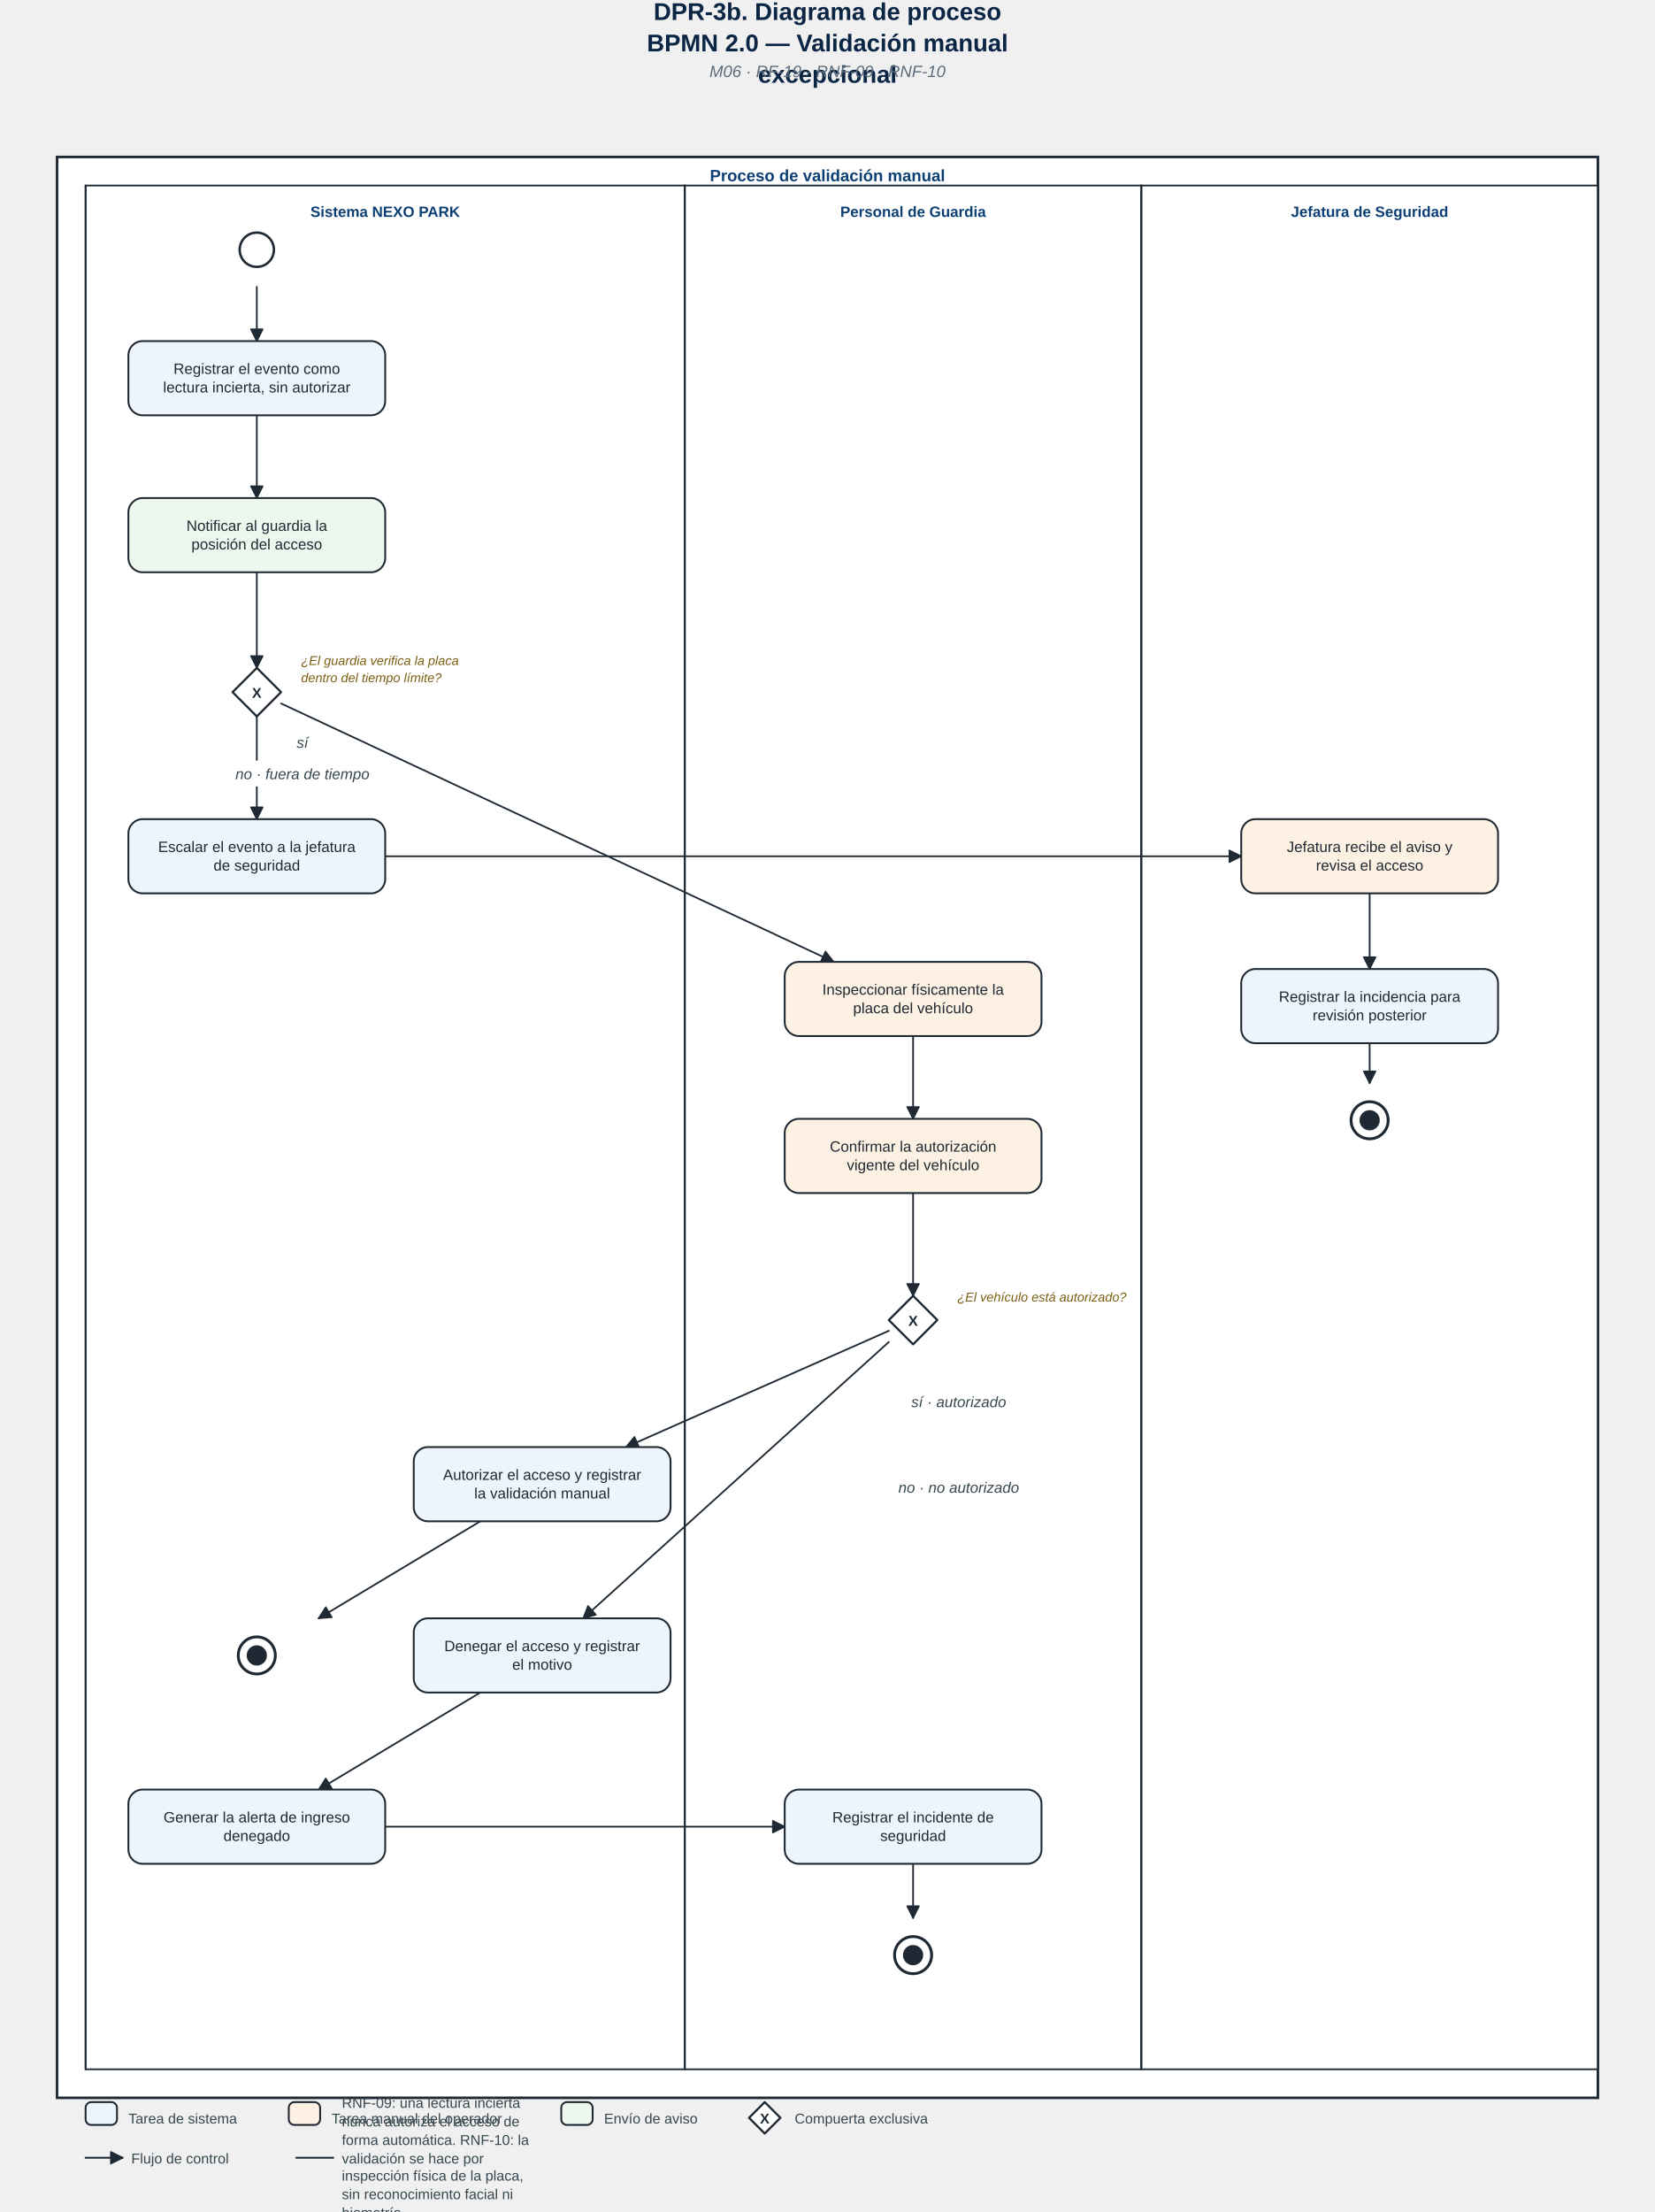
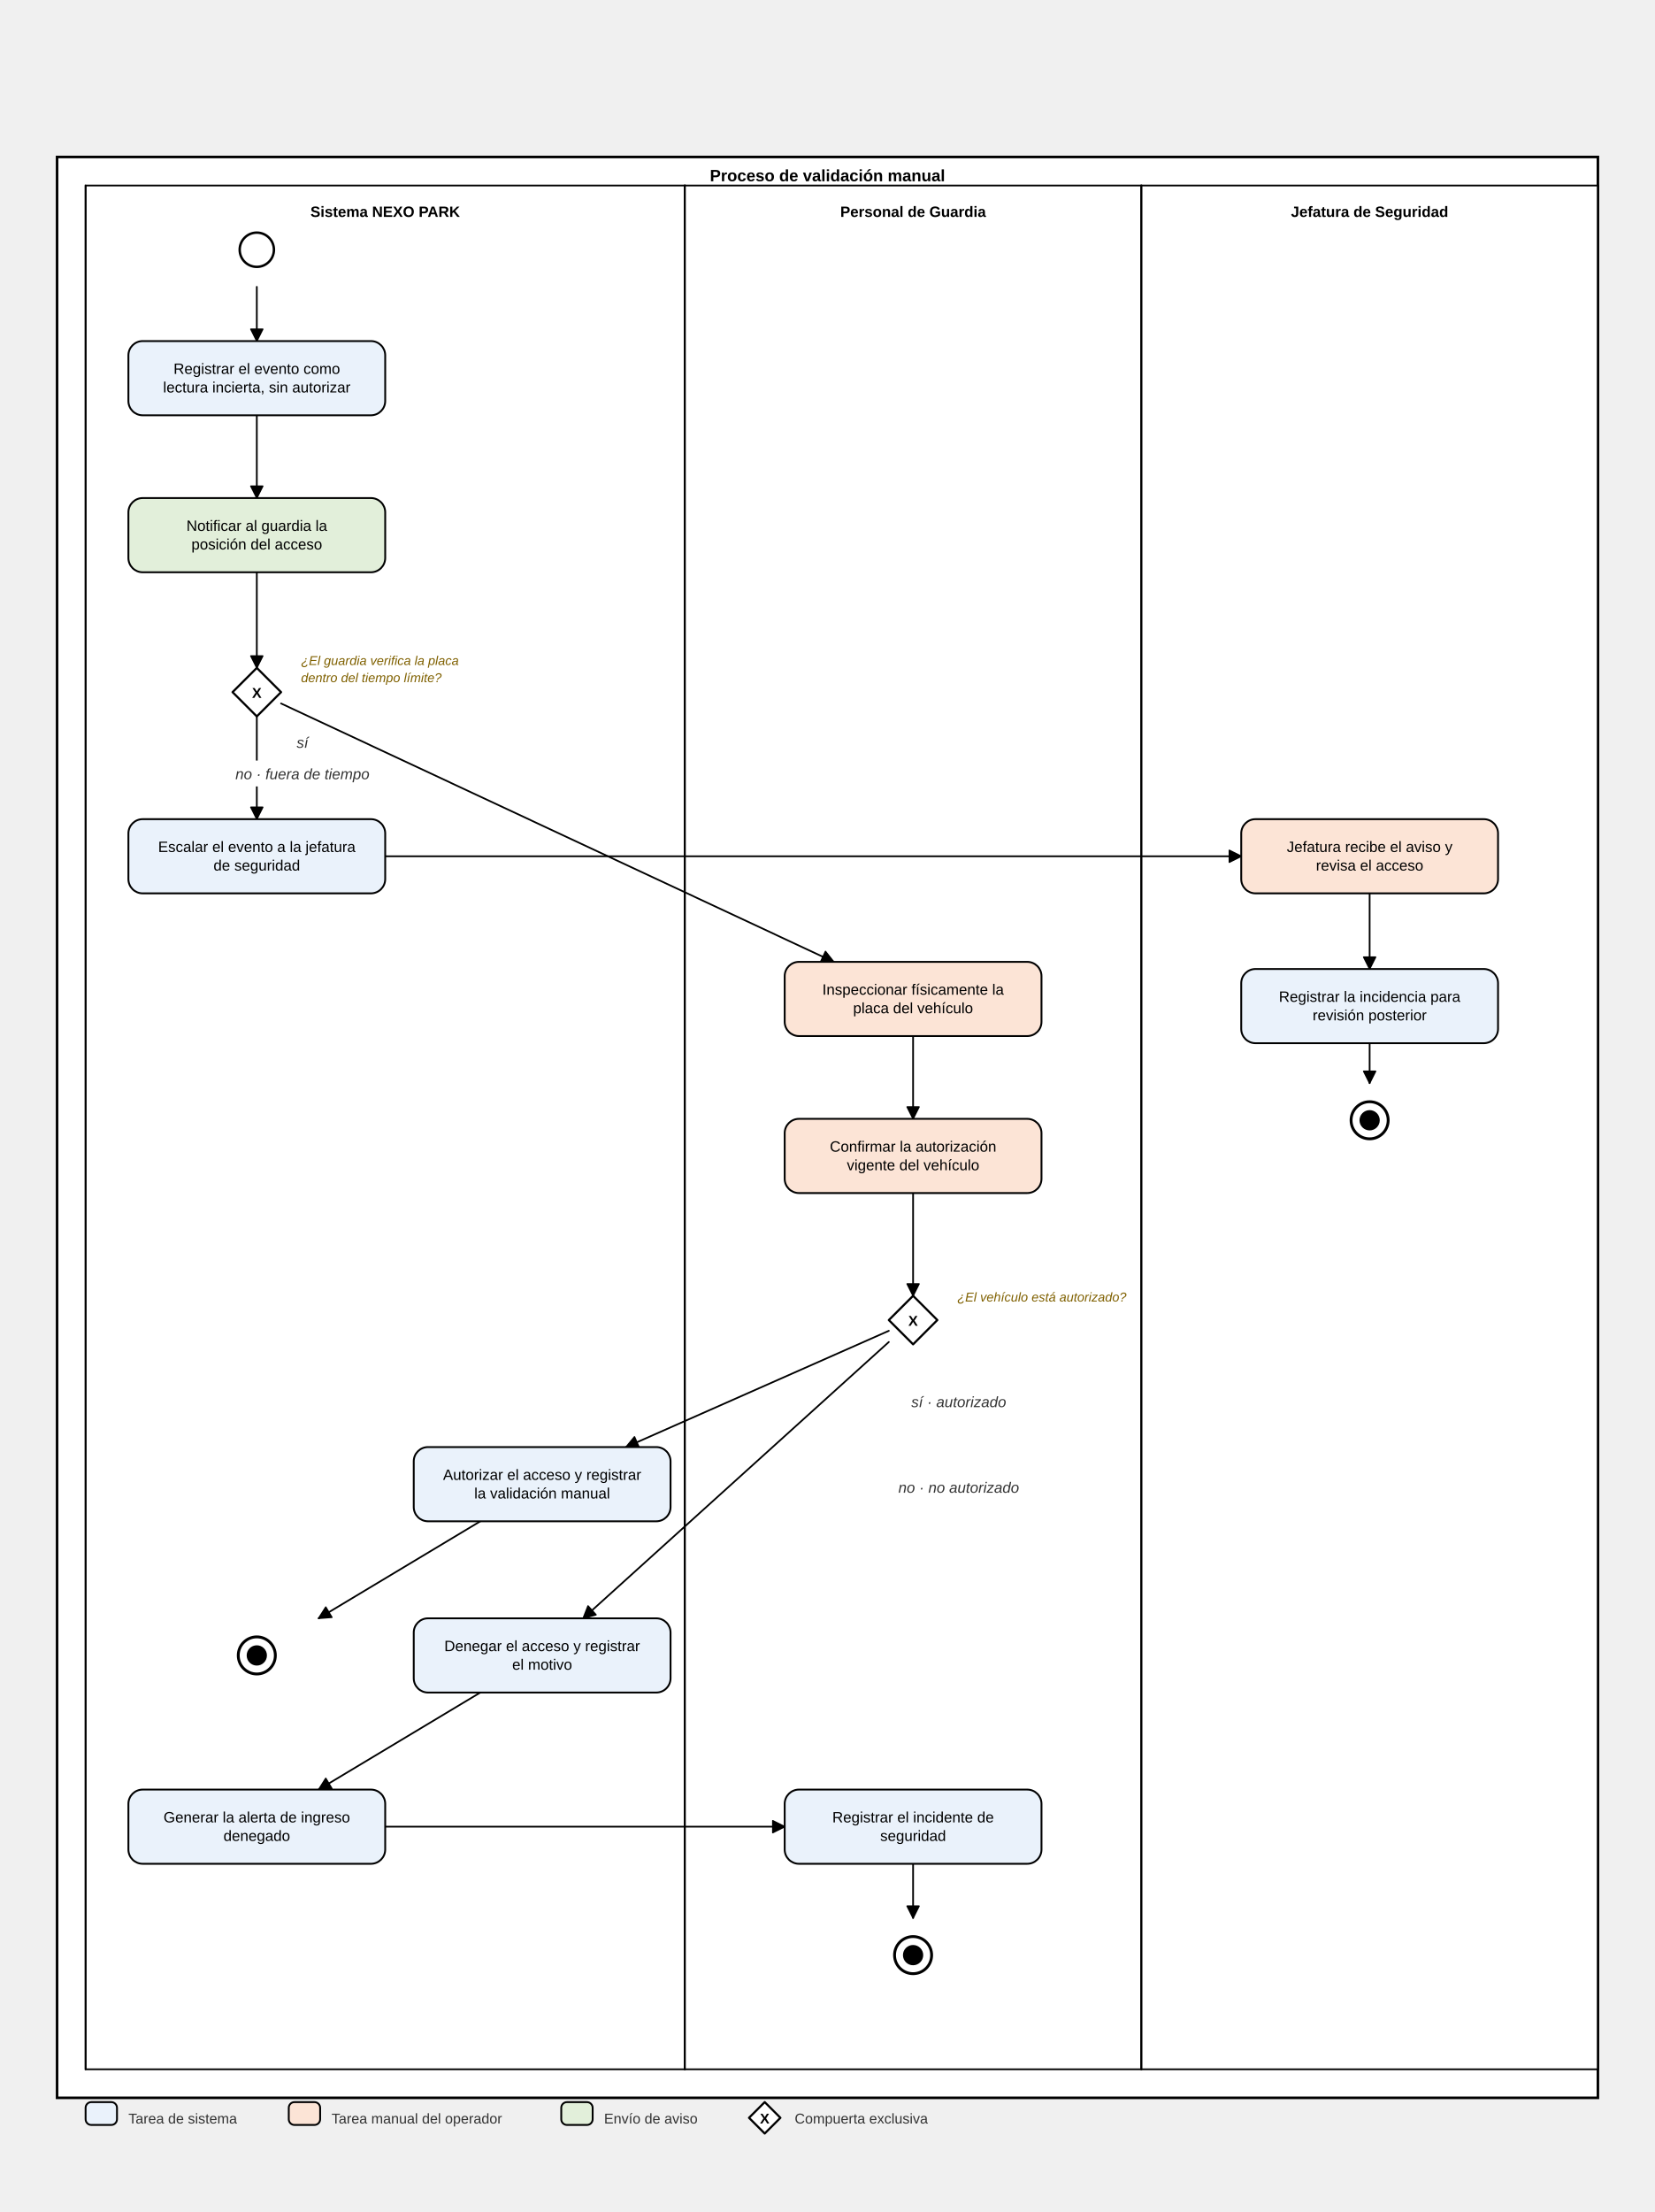
- <svg xmlns="http://www.w3.org/2000/svg" width="1160" height="1550" viewBox="0 0 1160 1550" font-family="'Segoe UI','Helvetica Neue',Arial,sans-serif">
+ <svg xmlns="http://www.w3.org/2000/svg" width="1160" height="1550" viewBox="0 0 1160 1550" font-family="Calibri,Arial,sans-serif">
  <defs>
    <marker id="arr-open" viewBox="0 0 12 12" refX="11" refY="6" markerWidth="11" markerHeight="11" markerUnits="userSpaceOnUse" orient="auto-start-reverse">
-       <path d="M1,1 L11,6 L1,11" fill="none" stroke="#1f2933" stroke-width="1.6" stroke-linecap="round" stroke-linejoin="round" />
+       <path d="M1,1 L11,6 L1,11" fill="none" stroke="#000000" stroke-width="1.6" stroke-linecap="round" stroke-linejoin="round" />
    </marker>
    <marker id="arr-fill" viewBox="0 0 12 12" refX="11" refY="6" markerWidth="10" markerHeight="10" markerUnits="userSpaceOnUse" orient="auto-start-reverse">
-       <path d="M1,1 L11,6 L1,11 Z" fill="#1f2933" stroke="#1f2933" stroke-width="1.2" stroke-linejoin="round" />
+       <path d="M1,1 L11,6 L1,11 Z" fill="#000000" stroke="#000000" stroke-width="1.2" stroke-linejoin="round" />
    </marker>
    <marker id="arr-thin" viewBox="0 0 12 12" refX="11" refY="6" markerWidth="9" markerHeight="9" markerUnits="userSpaceOnUse" orient="auto-start-reverse">
-       <path d="M2,2 L10,6 L2,10" fill="none" stroke="#1f2933" stroke-width="1.4" stroke-linecap="round" stroke-linejoin="round" />
+       <path d="M2,2 L10,6 L2,10" fill="none" stroke="#000000" stroke-width="1.4" stroke-linecap="round" stroke-linejoin="round" />
    </marker>
    <marker id="arr-dep" viewBox="0 0 12 12" refX="11" refY="6" markerWidth="10" markerHeight="10" markerUnits="userSpaceOnUse" orient="auto-start-reverse">
-       <path d="M1,1 L11,6 L1,11" fill="#ffffff" stroke="#1f2933" stroke-width="1.5" stroke-linejoin="round" />
+       <path d="M1,1 L11,6 L1,11" fill="#ffffff" stroke="#000000" stroke-width="1.5" stroke-linejoin="round" />
    </marker>
  </defs>
+   <rect x="40" y="110" width="1080" height="1360" fill="#ffffff" stroke="#000000" stroke-width="1.8" />
  <g>
-     <text x="580" y="14" font-size="17" fill="#0b2545" font-weight="700" text-anchor="middle" xml:space="preserve">DPR-3b. Diagrama de proceso</text>
-     <text x="580" y="36" font-size="17" fill="#0b2545" font-weight="700" text-anchor="middle" xml:space="preserve">BPMN 2.0 — Validación manual</text>
-     <text x="580" y="58" font-size="17" fill="#0b2545" font-weight="700" text-anchor="middle" xml:space="preserve">excepcional</text>
+     <text x="580" y="127" font-size="11.5" fill="#000000" font-weight="700" text-anchor="middle" xml:space="preserve">Proceso de validación manual</text>
+     <text x="580" y="141" font-size="11.5" fill="#000000" font-weight="700" text-anchor="middle" xml:space="preserve">de lecturas inciertas</text>
  </g>
+   <rect x="60" y="130" width="420" height="1320" fill="#ffffff" stroke="#000000" stroke-width="1.2" />
  <g>
-     <text x="580" y="54" font-size="11.5" fill="#5b6b7a" font-weight="400" text-anchor="middle" font-style="italic" xml:space="preserve">M06 · RF-19 · RNF-09 · RNF-10</text>
+     <text x="270" y="152" font-size="10.5" fill="#000000" font-weight="700" text-anchor="middle" xml:space="preserve">Sistema NEXO PARK</text>
  </g>
-   <rect x="40" y="110" width="1080" height="1360" fill="#ffffff" stroke="#1f2933" stroke-width="1.8" />
+   <line x1="60" y1="130" x2="60" y2="1450" stroke="#000000" stroke-width="1.2" stroke-linecap="round" />
+   <rect x="480" y="130" width="320" height="1320" fill="#ffffff" stroke="#000000" stroke-width="1.2" />
  <g>
-     <text x="580" y="127" font-size="11.5" fill="#0c3f73" font-weight="700" text-anchor="middle" xml:space="preserve">Proceso de validación manual</text>
-     <text x="580" y="141" font-size="11.5" fill="#0c3f73" font-weight="700" text-anchor="middle" xml:space="preserve">de lecturas inciertas</text>
+     <text x="640" y="152" font-size="10.5" fill="#000000" font-weight="700" text-anchor="middle" xml:space="preserve">Personal de Guardia</text>
  </g>
-   <rect x="60" y="130" width="420" height="1320" fill="#ffffff" stroke="#1f2933" stroke-width="1.2" />
+   <line x1="480" y1="130" x2="480" y2="1450" stroke="#000000" stroke-width="1.2" stroke-linecap="round" />
+   <rect x="800" y="130" width="320" height="1320" fill="#ffffff" stroke="#000000" stroke-width="1.2" />
  <g>
-     <text x="270" y="152" font-size="10.5" fill="#0c3f73" font-weight="700" text-anchor="middle" xml:space="preserve">Sistema NEXO PARK</text>
+     <text x="960" y="152" font-size="10.5" fill="#000000" font-weight="700" text-anchor="middle" xml:space="preserve">Jefatura de Seguridad</text>
  </g>
-   <line x1="60" y1="130" x2="60" y2="1450" stroke="#1f2933" stroke-width="1.2" stroke-linecap="round" />
-   <rect x="480" y="130" width="320" height="1320" fill="#ffffff" stroke="#1f2933" stroke-width="1.2" />
-   <g>
-     <text x="640" y="152" font-size="10.5" fill="#0c3f73" font-weight="700" text-anchor="middle" xml:space="preserve">Personal de Guardia</text>
-   </g>
-   <line x1="480" y1="130" x2="480" y2="1450" stroke="#1f2933" stroke-width="1.2" stroke-linecap="round" />
-   <rect x="800" y="130" width="320" height="1320" fill="#ffffff" stroke="#1f2933" stroke-width="1.2" />
-   <g>
-     <text x="960" y="152" font-size="10.5" fill="#0c3f73" font-weight="700" text-anchor="middle" xml:space="preserve">Jefatura de Seguridad</text>
-   </g>
-   <line x1="800" y1="130" x2="800" y2="1450" stroke="#1f2933" stroke-width="1.2" stroke-linecap="round" />
-   <line x1="1120" y1="130" x2="1120" y2="1450" stroke="#1f2933" stroke-width="1.2" stroke-linecap="round" />
-   <line x1="180" y1="201" x2="180" y2="239" stroke="#1f2933" stroke-width="1.2" marker-end="url(#arr-fill)" stroke-linecap="round" />
-   <line x1="180" y1="291" x2="180" y2="349" stroke="#1f2933" stroke-width="1.2" marker-end="url(#arr-fill)" stroke-linecap="round" />
-   <line x1="180" y1="401" x2="180" y2="468" stroke="#1f2933" stroke-width="1.2" marker-end="url(#arr-fill)" stroke-linecap="round" />
-   <line x1="180" y1="502" x2="180" y2="574" stroke="#1f2933" stroke-width="1.2" marker-end="url(#arr-fill)" stroke-linecap="round" />
-   <line x1="270" y1="600" x2="870" y2="600" stroke="#1f2933" stroke-width="1.2" marker-end="url(#arr-fill)" stroke-linecap="round" />
-   <line x1="960" y1="626" x2="960" y2="679" stroke="#1f2933" stroke-width="1.2" marker-end="url(#arr-fill)" stroke-linecap="round" />
-   <line x1="960" y1="731" x2="960" y2="759" stroke="#1f2933" stroke-width="1.2" marker-end="url(#arr-fill)" stroke-linecap="round" />
-   <line x1="197" y1="492.946" x2="584.372" y2="674" stroke="#1f2933" stroke-width="1.2" marker-end="url(#arr-fill)" stroke-linecap="round" />
-   <line x1="640" y1="726" x2="640" y2="784" stroke="#1f2933" stroke-width="1.2" marker-end="url(#arr-fill)" stroke-linecap="round" />
-   <line x1="640" y1="836" x2="640" y2="908" stroke="#1f2933" stroke-width="1.2" marker-end="url(#arr-fill)" stroke-linecap="round" />
-   <line x1="623" y1="932.519" x2="438.783" y2="1014" stroke="#1f2933" stroke-width="1.2" marker-end="url(#arr-fill)" stroke-linecap="round" />
-   <line x1="623" y1="940.365" x2="408.766" y2="1134" stroke="#1f2933" stroke-width="1.2" marker-end="url(#arr-fill)" stroke-linecap="round" />
-   <line x1="336.667" y1="1066" x2="223.333" y2="1134" stroke="#1f2933" stroke-width="1.2" marker-end="url(#arr-fill)" stroke-linecap="round" />
-   <line x1="336.667" y1="1186" x2="223.333" y2="1254" stroke="#1f2933" stroke-width="1.2" marker-end="url(#arr-fill)" stroke-linecap="round" />
-   <line x1="270" y1="1280" x2="550" y2="1280" stroke="#1f2933" stroke-width="1.2" marker-end="url(#arr-fill)" stroke-linecap="round" />
-   <line x1="640" y1="1306" x2="640" y2="1344" stroke="#1f2933" stroke-width="1.2" marker-end="url(#arr-fill)" stroke-linecap="round" />
+   <line x1="800" y1="130" x2="800" y2="1450" stroke="#000000" stroke-width="1.2" stroke-linecap="round" />
+   <line x1="1120" y1="130" x2="1120" y2="1450" stroke="#000000" stroke-width="1.2" stroke-linecap="round" />
+   <line x1="180" y1="201" x2="180" y2="239" stroke="#000000" stroke-width="1.2" marker-end="url(#arr-fill)" stroke-linecap="round" />
+   <line x1="180" y1="291" x2="180" y2="349" stroke="#000000" stroke-width="1.2" marker-end="url(#arr-fill)" stroke-linecap="round" />
+   <line x1="180" y1="401" x2="180" y2="468" stroke="#000000" stroke-width="1.2" marker-end="url(#arr-fill)" stroke-linecap="round" />
+   <line x1="180" y1="502" x2="180" y2="574" stroke="#000000" stroke-width="1.2" marker-end="url(#arr-fill)" stroke-linecap="round" />
+   <line x1="270" y1="600" x2="870" y2="600" stroke="#000000" stroke-width="1.2" marker-end="url(#arr-fill)" stroke-linecap="round" />
+   <line x1="960" y1="626" x2="960" y2="679" stroke="#000000" stroke-width="1.2" marker-end="url(#arr-fill)" stroke-linecap="round" />
+   <line x1="960" y1="731" x2="960" y2="759" stroke="#000000" stroke-width="1.2" marker-end="url(#arr-fill)" stroke-linecap="round" />
+   <line x1="197" y1="492.946" x2="584.372" y2="674" stroke="#000000" stroke-width="1.2" marker-end="url(#arr-fill)" stroke-linecap="round" />
+   <line x1="640" y1="726" x2="640" y2="784" stroke="#000000" stroke-width="1.2" marker-end="url(#arr-fill)" stroke-linecap="round" />
+   <line x1="640" y1="836" x2="640" y2="908" stroke="#000000" stroke-width="1.2" marker-end="url(#arr-fill)" stroke-linecap="round" />
+   <line x1="623" y1="932.519" x2="438.783" y2="1014" stroke="#000000" stroke-width="1.2" marker-end="url(#arr-fill)" stroke-linecap="round" />
+   <line x1="623" y1="940.365" x2="408.766" y2="1134" stroke="#000000" stroke-width="1.2" marker-end="url(#arr-fill)" stroke-linecap="round" />
+   <line x1="336.667" y1="1066" x2="223.333" y2="1134" stroke="#000000" stroke-width="1.2" marker-end="url(#arr-fill)" stroke-linecap="round" />
+   <line x1="336.667" y1="1186" x2="223.333" y2="1254" stroke="#000000" stroke-width="1.2" marker-end="url(#arr-fill)" stroke-linecap="round" />
+   <line x1="270" y1="1280" x2="550" y2="1280" stroke="#000000" stroke-width="1.2" marker-end="url(#arr-fill)" stroke-linecap="round" />
+   <line x1="640" y1="1306" x2="640" y2="1344" stroke="#000000" stroke-width="1.2" marker-end="url(#arr-fill)" stroke-linecap="round" />
  <g>
    <rect x="150.25" y="532.94" width="123.5" height="18.13" fill="#ffffff" stroke="none" stroke-width="1.4" />
    <g>
-       <text x="212" y="546" font-size="10.5" fill="#37474f" font-weight="500" text-anchor="middle" font-style="italic" xml:space="preserve">no · fuera de tiempo</text>
+       <text x="212" y="546" font-size="10.5" fill="#333333" font-weight="500" text-anchor="middle" font-style="italic" xml:space="preserve">no · fuera de tiempo</text>
    </g>
  </g>
  <g>
    <rect x="202.23" y="510.94" width="19.55" height="18.13" fill="#ffffff" stroke="none" stroke-width="1.4" />
    <g>
-       <text x="212" y="524" font-size="10.5" fill="#37474f" font-weight="500" text-anchor="middle" font-style="italic" xml:space="preserve">sí</text>
+       <text x="212" y="524" font-size="10.5" fill="#333333" font-weight="500" text-anchor="middle" font-style="italic" xml:space="preserve">sí</text>
    </g>
  </g>
  <g>
    <rect x="624.69" y="973.44" width="94.63" height="18.13" fill="#ffffff" stroke="none" stroke-width="1.4" />
    <g>
-       <text x="672" y="986" font-size="10.5" fill="#37474f" font-weight="500" text-anchor="middle" font-style="italic" xml:space="preserve">sí · autorizado</text>
+       <text x="672" y="986" font-size="10.5" fill="#333333" font-weight="500" text-anchor="middle" font-style="italic" xml:space="preserve">sí · autorizado</text>
    </g>
  </g>
  <g>
    <rect x="616.03" y="1033.44" width="111.95" height="18.13" fill="#ffffff" stroke="none" stroke-width="1.4" />
    <g>
-       <text x="672" y="1046" font-size="10.5" fill="#37474f" font-weight="500" text-anchor="middle" font-style="italic" xml:space="preserve">no · no autorizado</text>
+       <text x="672" y="1046" font-size="10.5" fill="#333333" font-weight="500" text-anchor="middle" font-style="italic" xml:space="preserve">no · no autorizado</text>
    </g>
  </g>
  <g>
-     <text x="211" y="466" font-size="9" fill="#7b5e12" font-weight="400" text-anchor="start" font-style="italic" xml:space="preserve">¿El guardia verifica la placa</text>
-     <text x="211" y="478" font-size="9" fill="#7b5e12" font-weight="400" text-anchor="start" font-style="italic" xml:space="preserve">dentro del tiempo límite?</text>
+     <text x="211" y="466" font-size="9" fill="#7F6000" font-weight="400" text-anchor="start" font-style="italic" xml:space="preserve">¿El guardia verifica la placa</text>
+     <text x="211" y="478" font-size="9" fill="#7F6000" font-weight="400" text-anchor="start" font-style="italic" xml:space="preserve">dentro del tiempo límite?</text>
  </g>
  <g>
-     <text x="671" y="912" font-size="9" fill="#7b5e12" font-weight="400" text-anchor="start" font-style="italic" xml:space="preserve">¿El vehículo está autorizado?</text>
+     <text x="671" y="912" font-size="9" fill="#7F6000" font-weight="400" text-anchor="start" font-style="italic" xml:space="preserve">¿El vehículo está autorizado?</text>
  </g>
-   <circle cx="180" cy="175" r="12" fill="#ffffff" stroke="#1f2933" stroke-width="1.7" />
-   <rect x="90" y="239" width="180" height="52" fill="#eef4fb" stroke="#1f2933" stroke-width="1.3" rx="10" ry="10" />
+   <circle cx="180" cy="175" r="12" fill="#ffffff" stroke="#000000" stroke-width="1.7" />
+   <rect x="90" y="239" width="180" height="52" fill="#EAF2FB" stroke="#000000" stroke-width="1.3" rx="10" ry="10" />
  <g>
-     <text x="180" y="262" font-size="10.5" fill="#1f2933" font-weight="400" text-anchor="middle" xml:space="preserve">Registrar el evento como</text>
-     <text x="180" y="275" font-size="10.5" fill="#1f2933" font-weight="400" text-anchor="middle" xml:space="preserve">lectura incierta, sin autorizar</text>
+     <text x="180" y="262" font-size="10.5" fill="#000000" font-weight="400" text-anchor="middle" xml:space="preserve">Registrar el evento como</text>
+     <text x="180" y="275" font-size="10.5" fill="#000000" font-weight="400" text-anchor="middle" xml:space="preserve">lectura incierta, sin autorizar</text>
  </g>
-   <rect x="90" y="349" width="180" height="52" fill="#eef7ee" stroke="#1f2933" stroke-width="1.3" rx="10" ry="10" />
+   <rect x="90" y="349" width="180" height="52" fill="#E2EFDA" stroke="#000000" stroke-width="1.3" rx="10" ry="10" />
  <g>
-     <text x="180" y="372" font-size="10.5" fill="#1f2933" font-weight="400" text-anchor="middle" xml:space="preserve">Notificar al guardia la</text>
-     <text x="180" y="385" font-size="10.5" fill="#1f2933" font-weight="400" text-anchor="middle" xml:space="preserve">posición del acceso</text>
+     <text x="180" y="372" font-size="10.5" fill="#000000" font-weight="400" text-anchor="middle" xml:space="preserve">Notificar al guardia la</text>
+     <text x="180" y="385" font-size="10.5" fill="#000000" font-weight="400" text-anchor="middle" xml:space="preserve">posición del acceso</text>
  </g>
-   <path d="M180,468 L197,485 L180,502 L163,485 Z" fill="#ffffff" stroke="#1f2933" stroke-width="1.5" stroke-linecap="round" stroke-linejoin="round" />
+   <path d="M180,468 L197,485 L180,502 L163,485 Z" fill="#ffffff" stroke="#000000" stroke-width="1.5" stroke-linecap="round" stroke-linejoin="round" />
  <g>
-     <text x="180" y="489" font-size="10" fill="#1f2933" font-weight="700" text-anchor="middle" xml:space="preserve">X</text>
+     <text x="180" y="489" font-size="10" fill="#000000" font-weight="700" text-anchor="middle" xml:space="preserve">X</text>
  </g>
-   <rect x="90" y="574" width="180" height="52" fill="#eef4fb" stroke="#1f2933" stroke-width="1.3" rx="10" ry="10" />
+   <rect x="90" y="574" width="180" height="52" fill="#EAF2FB" stroke="#000000" stroke-width="1.3" rx="10" ry="10" />
  <g>
-     <text x="180" y="597" font-size="10.5" fill="#1f2933" font-weight="400" text-anchor="middle" xml:space="preserve">Escalar el evento a la jefatura</text>
-     <text x="180" y="610" font-size="10.5" fill="#1f2933" font-weight="400" text-anchor="middle" xml:space="preserve">de seguridad</text>
+     <text x="180" y="597" font-size="10.5" fill="#000000" font-weight="400" text-anchor="middle" xml:space="preserve">Escalar el evento a la jefatura</text>
+     <text x="180" y="610" font-size="10.5" fill="#000000" font-weight="400" text-anchor="middle" xml:space="preserve">de seguridad</text>
  </g>
-   <rect x="870" y="574" width="180" height="52" fill="#fdf1e3" stroke="#1f2933" stroke-width="1.3" rx="10" ry="10" />
+   <rect x="870" y="574" width="180" height="52" fill="#FCE4D6" stroke="#000000" stroke-width="1.3" rx="10" ry="10" />
  <g>
-     <text x="960" y="597" font-size="10.5" fill="#1f2933" font-weight="400" text-anchor="middle" xml:space="preserve">Jefatura recibe el aviso y</text>
-     <text x="960" y="610" font-size="10.5" fill="#1f2933" font-weight="400" text-anchor="middle" xml:space="preserve">revisa el acceso</text>
+     <text x="960" y="597" font-size="10.5" fill="#000000" font-weight="400" text-anchor="middle" xml:space="preserve">Jefatura recibe el aviso y</text>
+     <text x="960" y="610" font-size="10.5" fill="#000000" font-weight="400" text-anchor="middle" xml:space="preserve">revisa el acceso</text>
  </g>
-   <rect x="870" y="679" width="180" height="52" fill="#eef4fb" stroke="#1f2933" stroke-width="1.3" rx="10" ry="10" />
+   <rect x="870" y="679" width="180" height="52" fill="#EAF2FB" stroke="#000000" stroke-width="1.3" rx="10" ry="10" />
  <g>
-     <text x="960" y="702" font-size="10.5" fill="#1f2933" font-weight="400" text-anchor="middle" xml:space="preserve">Registrar la incidencia para</text>
-     <text x="960" y="715" font-size="10.5" fill="#1f2933" font-weight="400" text-anchor="middle" xml:space="preserve">revisión posterior</text>
+     <text x="960" y="702" font-size="10.5" fill="#000000" font-weight="400" text-anchor="middle" xml:space="preserve">Registrar la incidencia para</text>
+     <text x="960" y="715" font-size="10.5" fill="#000000" font-weight="400" text-anchor="middle" xml:space="preserve">revisión posterior</text>
  </g>
-   <circle cx="960" cy="785" r="13" fill="#ffffff" stroke="#1f2933" stroke-width="2" />
-   <circle cx="960" cy="785" r="6.5" fill="#1f2933" stroke="#1f2933" stroke-width="1.2" />
-   <rect x="550" y="674" width="180" height="52" fill="#fdf1e3" stroke="#1f2933" stroke-width="1.3" rx="10" ry="10" />
+   <circle cx="960" cy="785" r="13" fill="#ffffff" stroke="#000000" stroke-width="2" />
+   <circle cx="960" cy="785" r="6.5" fill="#000000" stroke="#000000" stroke-width="1.2" />
+   <rect x="550" y="674" width="180" height="52" fill="#FCE4D6" stroke="#000000" stroke-width="1.3" rx="10" ry="10" />
  <g>
-     <text x="640" y="697" font-size="10.5" fill="#1f2933" font-weight="400" text-anchor="middle" xml:space="preserve">Inspeccionar físicamente la</text>
-     <text x="640" y="710" font-size="10.5" fill="#1f2933" font-weight="400" text-anchor="middle" xml:space="preserve">placa del vehículo</text>
+     <text x="640" y="697" font-size="10.5" fill="#000000" font-weight="400" text-anchor="middle" xml:space="preserve">Inspeccionar físicamente la</text>
+     <text x="640" y="710" font-size="10.5" fill="#000000" font-weight="400" text-anchor="middle" xml:space="preserve">placa del vehículo</text>
  </g>
-   <rect x="550" y="784" width="180" height="52" fill="#fdf1e3" stroke="#1f2933" stroke-width="1.3" rx="10" ry="10" />
+   <rect x="550" y="784" width="180" height="52" fill="#FCE4D6" stroke="#000000" stroke-width="1.3" rx="10" ry="10" />
  <g>
-     <text x="640" y="807" font-size="10.5" fill="#1f2933" font-weight="400" text-anchor="middle" xml:space="preserve">Confirmar la autorización</text>
-     <text x="640" y="820" font-size="10.5" fill="#1f2933" font-weight="400" text-anchor="middle" xml:space="preserve">vigente del vehículo</text>
+     <text x="640" y="807" font-size="10.5" fill="#000000" font-weight="400" text-anchor="middle" xml:space="preserve">Confirmar la autorización</text>
+     <text x="640" y="820" font-size="10.5" fill="#000000" font-weight="400" text-anchor="middle" xml:space="preserve">vigente del vehículo</text>
  </g>
-   <path d="M640,908 L657,925 L640,942 L623,925 Z" fill="#ffffff" stroke="#1f2933" stroke-width="1.5" stroke-linecap="round" stroke-linejoin="round" />
+   <path d="M640,908 L657,925 L640,942 L623,925 Z" fill="#ffffff" stroke="#000000" stroke-width="1.5" stroke-linecap="round" stroke-linejoin="round" />
  <g>
-     <text x="640" y="929" font-size="10" fill="#1f2933" font-weight="700" text-anchor="middle" xml:space="preserve">X</text>
+     <text x="640" y="929" font-size="10" fill="#000000" font-weight="700" text-anchor="middle" xml:space="preserve">X</text>
  </g>
-   <rect x="290" y="1014" width="180" height="52" fill="#eef4fb" stroke="#1f2933" stroke-width="1.3" rx="10" ry="10" />
+   <rect x="290" y="1014" width="180" height="52" fill="#EAF2FB" stroke="#000000" stroke-width="1.3" rx="10" ry="10" />
  <g>
-     <text x="380" y="1037" font-size="10.5" fill="#1f2933" font-weight="400" text-anchor="middle" xml:space="preserve">Autorizar el acceso y registrar</text>
-     <text x="380" y="1050" font-size="10.5" fill="#1f2933" font-weight="400" text-anchor="middle" xml:space="preserve">la validación manual</text>
+     <text x="380" y="1037" font-size="10.5" fill="#000000" font-weight="400" text-anchor="middle" xml:space="preserve">Autorizar el acceso y registrar</text>
+     <text x="380" y="1050" font-size="10.5" fill="#000000" font-weight="400" text-anchor="middle" xml:space="preserve">la validación manual</text>
  </g>
-   <rect x="290" y="1134" width="180" height="52" fill="#eef4fb" stroke="#1f2933" stroke-width="1.3" rx="10" ry="10" />
+   <rect x="290" y="1134" width="180" height="52" fill="#EAF2FB" stroke="#000000" stroke-width="1.3" rx="10" ry="10" />
  <g>
-     <text x="380" y="1157" font-size="10.5" fill="#1f2933" font-weight="400" text-anchor="middle" xml:space="preserve">Denegar el acceso y registrar</text>
-     <text x="380" y="1170" font-size="10.5" fill="#1f2933" font-weight="400" text-anchor="middle" xml:space="preserve">el motivo</text>
+     <text x="380" y="1157" font-size="10.5" fill="#000000" font-weight="400" text-anchor="middle" xml:space="preserve">Denegar el acceso y registrar</text>
+     <text x="380" y="1170" font-size="10.5" fill="#000000" font-weight="400" text-anchor="middle" xml:space="preserve">el motivo</text>
  </g>
-   <circle cx="180" cy="1160" r="13" fill="#ffffff" stroke="#1f2933" stroke-width="2" />
-   <circle cx="180" cy="1160" r="6.5" fill="#1f2933" stroke="#1f2933" stroke-width="1.2" />
-   <rect x="90" y="1254" width="180" height="52" fill="#eef4fb" stroke="#1f2933" stroke-width="1.3" rx="10" ry="10" />
+   <circle cx="180" cy="1160" r="13" fill="#ffffff" stroke="#000000" stroke-width="2" />
+   <circle cx="180" cy="1160" r="6.5" fill="#000000" stroke="#000000" stroke-width="1.2" />
+   <rect x="90" y="1254" width="180" height="52" fill="#EAF2FB" stroke="#000000" stroke-width="1.3" rx="10" ry="10" />
  <g>
-     <text x="180" y="1277" font-size="10.5" fill="#1f2933" font-weight="400" text-anchor="middle" xml:space="preserve">Generar la alerta de ingreso</text>
-     <text x="180" y="1290" font-size="10.5" fill="#1f2933" font-weight="400" text-anchor="middle" xml:space="preserve">denegado</text>
+     <text x="180" y="1277" font-size="10.5" fill="#000000" font-weight="400" text-anchor="middle" xml:space="preserve">Generar la alerta de ingreso</text>
+     <text x="180" y="1290" font-size="10.5" fill="#000000" font-weight="400" text-anchor="middle" xml:space="preserve">denegado</text>
  </g>
-   <rect x="550" y="1254" width="180" height="52" fill="#eef4fb" stroke="#1f2933" stroke-width="1.3" rx="10" ry="10" />
+   <rect x="550" y="1254" width="180" height="52" fill="#EAF2FB" stroke="#000000" stroke-width="1.3" rx="10" ry="10" />
  <g>
-     <text x="640" y="1277" font-size="10.5" fill="#1f2933" font-weight="400" text-anchor="middle" xml:space="preserve">Registrar el incidente de</text>
-     <text x="640" y="1290" font-size="10.5" fill="#1f2933" font-weight="400" text-anchor="middle" xml:space="preserve">seguridad</text>
+     <text x="640" y="1277" font-size="10.5" fill="#000000" font-weight="400" text-anchor="middle" xml:space="preserve">Registrar el incidente de</text>
+     <text x="640" y="1290" font-size="10.5" fill="#000000" font-weight="400" text-anchor="middle" xml:space="preserve">seguridad</text>
  </g>
-   <circle cx="640" cy="1370" r="13" fill="#ffffff" stroke="#1f2933" stroke-width="2" />
-   <circle cx="640" cy="1370" r="6.5" fill="#1f2933" stroke="#1f2933" stroke-width="1.2" />
-   <rect x="60" y="1473" width="22" height="16" fill="#eef4fb" stroke="#1f2933" stroke-width="1.3" rx="4" />
+   <circle cx="640" cy="1370" r="13" fill="#ffffff" stroke="#000000" stroke-width="2" />
+   <circle cx="640" cy="1370" r="6.5" fill="#000000" stroke="#000000" stroke-width="1.2" />
+   <rect x="60" y="1473" width="22" height="16" fill="#EAF2FB" stroke="#000000" stroke-width="1.3" rx="4" />
  <g>
-     <text x="90" y="1488" font-size="10" fill="#37474f" font-weight="400" text-anchor="start" xml:space="preserve">Tarea de sistema</text>
+     <text x="90" y="1488" font-size="10" fill="#333333" font-weight="400" text-anchor="start" xml:space="preserve">Tarea de sistema</text>
  </g>
-   <rect x="202.4" y="1473" width="22" height="16" fill="#fdf1e3" stroke="#1f2933" stroke-width="1.3" rx="4" />
+   <rect x="202.4" y="1473" width="22" height="16" fill="#FCE4D6" stroke="#000000" stroke-width="1.3" rx="4" />
  <g>
-     <text x="232.4" y="1488" font-size="10" fill="#37474f" font-weight="400" text-anchor="start" xml:space="preserve">Tarea manual del operador</text>
+     <text x="232.4" y="1488" font-size="10" fill="#333333" font-weight="400" text-anchor="start" xml:space="preserve">Tarea manual del operador</text>
  </g>
-   <rect x="393.4" y="1473" width="22" height="16" fill="#eef7ee" stroke="#1f2933" stroke-width="1.3" rx="4" />
+   <rect x="393.4" y="1473" width="22" height="16" fill="#E2EFDA" stroke="#000000" stroke-width="1.3" rx="4" />
  <g>
-     <text x="423.4" y="1488" font-size="10" fill="#37474f" font-weight="400" text-anchor="start" xml:space="preserve">Envío de aviso</text>
+     <text x="423.4" y="1488" font-size="10" fill="#333333" font-weight="400" text-anchor="start" xml:space="preserve">Envío de aviso</text>
  </g>
-   <path d="M536,1473 L547,1484 L536,1495 L525,1484 Z" fill="#ffffff" stroke="#1f2933" stroke-width="1.5" stroke-linecap="round" stroke-linejoin="round" />
+   <path d="M536,1473 L547,1484 L536,1495 L525,1484 Z" fill="#ffffff" stroke="#000000" stroke-width="1.5" stroke-linecap="round" stroke-linejoin="round" />
  <g>
-     <text x="536" y="1488" font-size="10" fill="#1f2933" font-weight="700" text-anchor="middle" xml:space="preserve">X</text>
+     <text x="536" y="1488" font-size="10" fill="#000000" font-weight="700" text-anchor="middle" xml:space="preserve">X</text>
  </g>
  <g>
-     <text x="557" y="1488" font-size="10" fill="#37474f" font-weight="400" text-anchor="start" xml:space="preserve">Compuerta exclusiva</text>
-   </g>
-   <g>
-     <line x1="60" y1="1512" x2="86" y2="1512" stroke="#1f2933" stroke-width="1.3" marker-end="url(#arr-fill)" stroke-linecap="round" />
-     <g>
-       <text x="92" y="1516" font-size="10" fill="#37474f" font-weight="400" text-anchor="start" xml:space="preserve">Flujo de control</text>
-     </g>
-     <line x1="207.6" y1="1512" x2="233.6" y2="1512" stroke="#1f2933" stroke-width="1.3" stroke-linecap="round" />
-     <g>
-       <text x="239.6" y="1477" font-size="10" fill="#37474f" font-weight="400" text-anchor="start" xml:space="preserve">RNF-09: una lectura incierta</text>
-       <text x="239.6" y="1490" font-size="10" fill="#37474f" font-weight="400" text-anchor="start" xml:space="preserve">nunca autoriza el acceso de</text>
-       <text x="239.6" y="1503" font-size="10" fill="#37474f" font-weight="400" text-anchor="start" xml:space="preserve">forma automática. RNF-10: la</text>
-       <text x="239.6" y="1516" font-size="10" fill="#37474f" font-weight="400" text-anchor="start" xml:space="preserve">validación se hace por</text>
-       <text x="239.6" y="1528" font-size="10" fill="#37474f" font-weight="400" text-anchor="start" xml:space="preserve">inspección física de la placa,</text>
-       <text x="239.6" y="1541" font-size="10" fill="#37474f" font-weight="400" text-anchor="start" xml:space="preserve">sin reconocimiento facial ni</text>
-       <text x="239.6" y="1554" font-size="10" fill="#37474f" font-weight="400" text-anchor="start" xml:space="preserve">biometría.</text>
-     </g>
+     <text x="557" y="1488" font-size="10" fill="#333333" font-weight="400" text-anchor="start" xml:space="preserve">Compuerta exclusiva</text>
  </g>
</svg>
